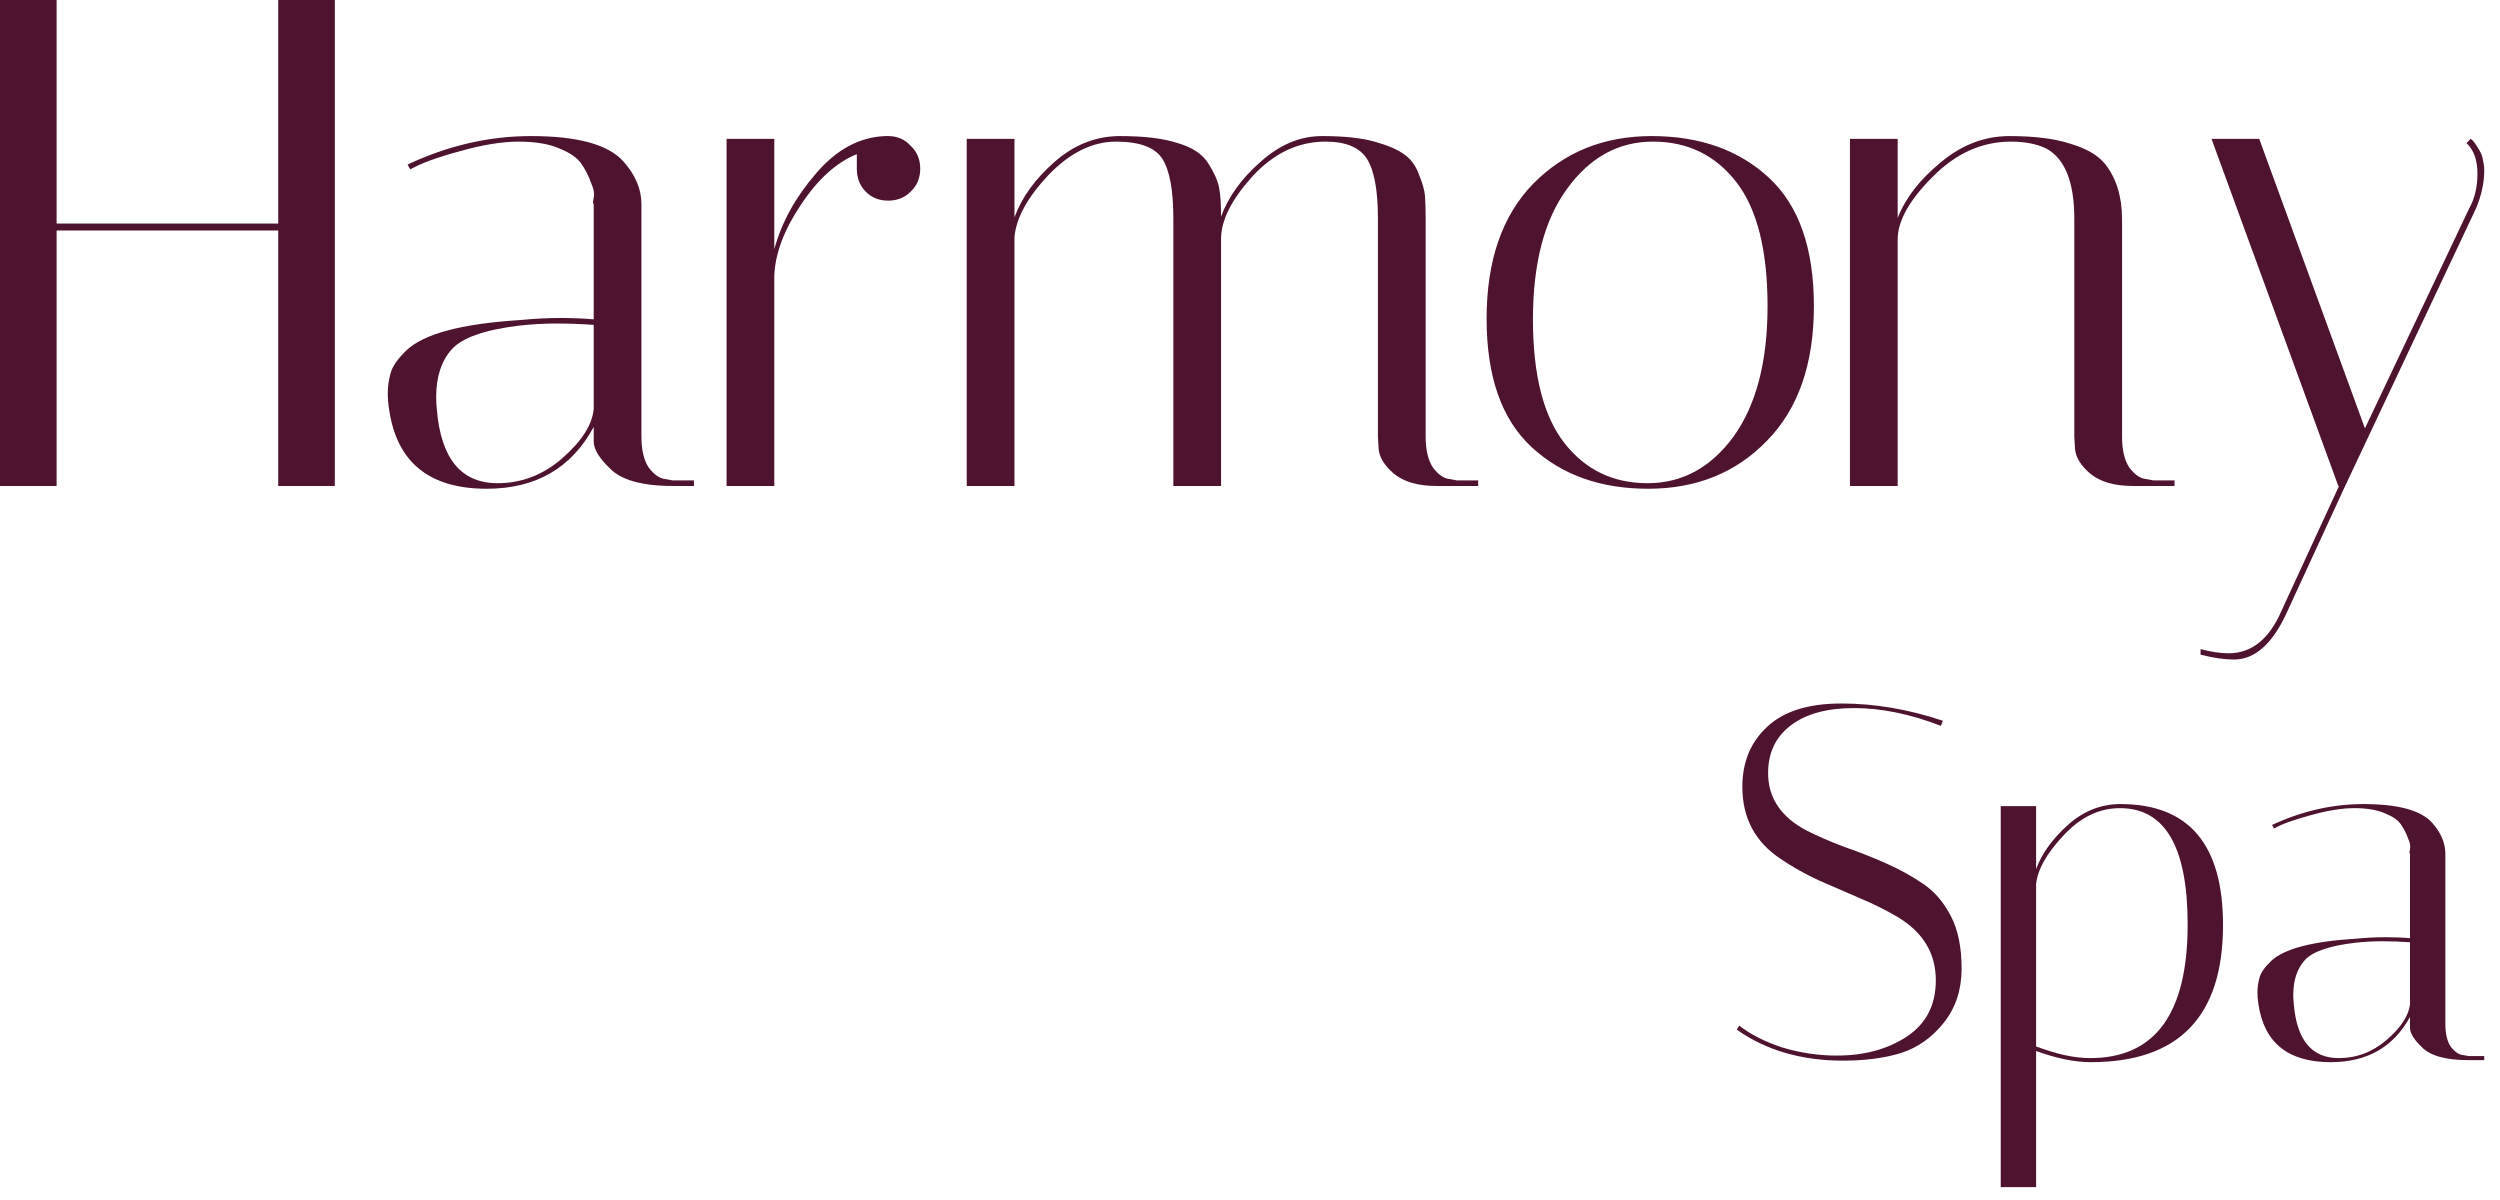
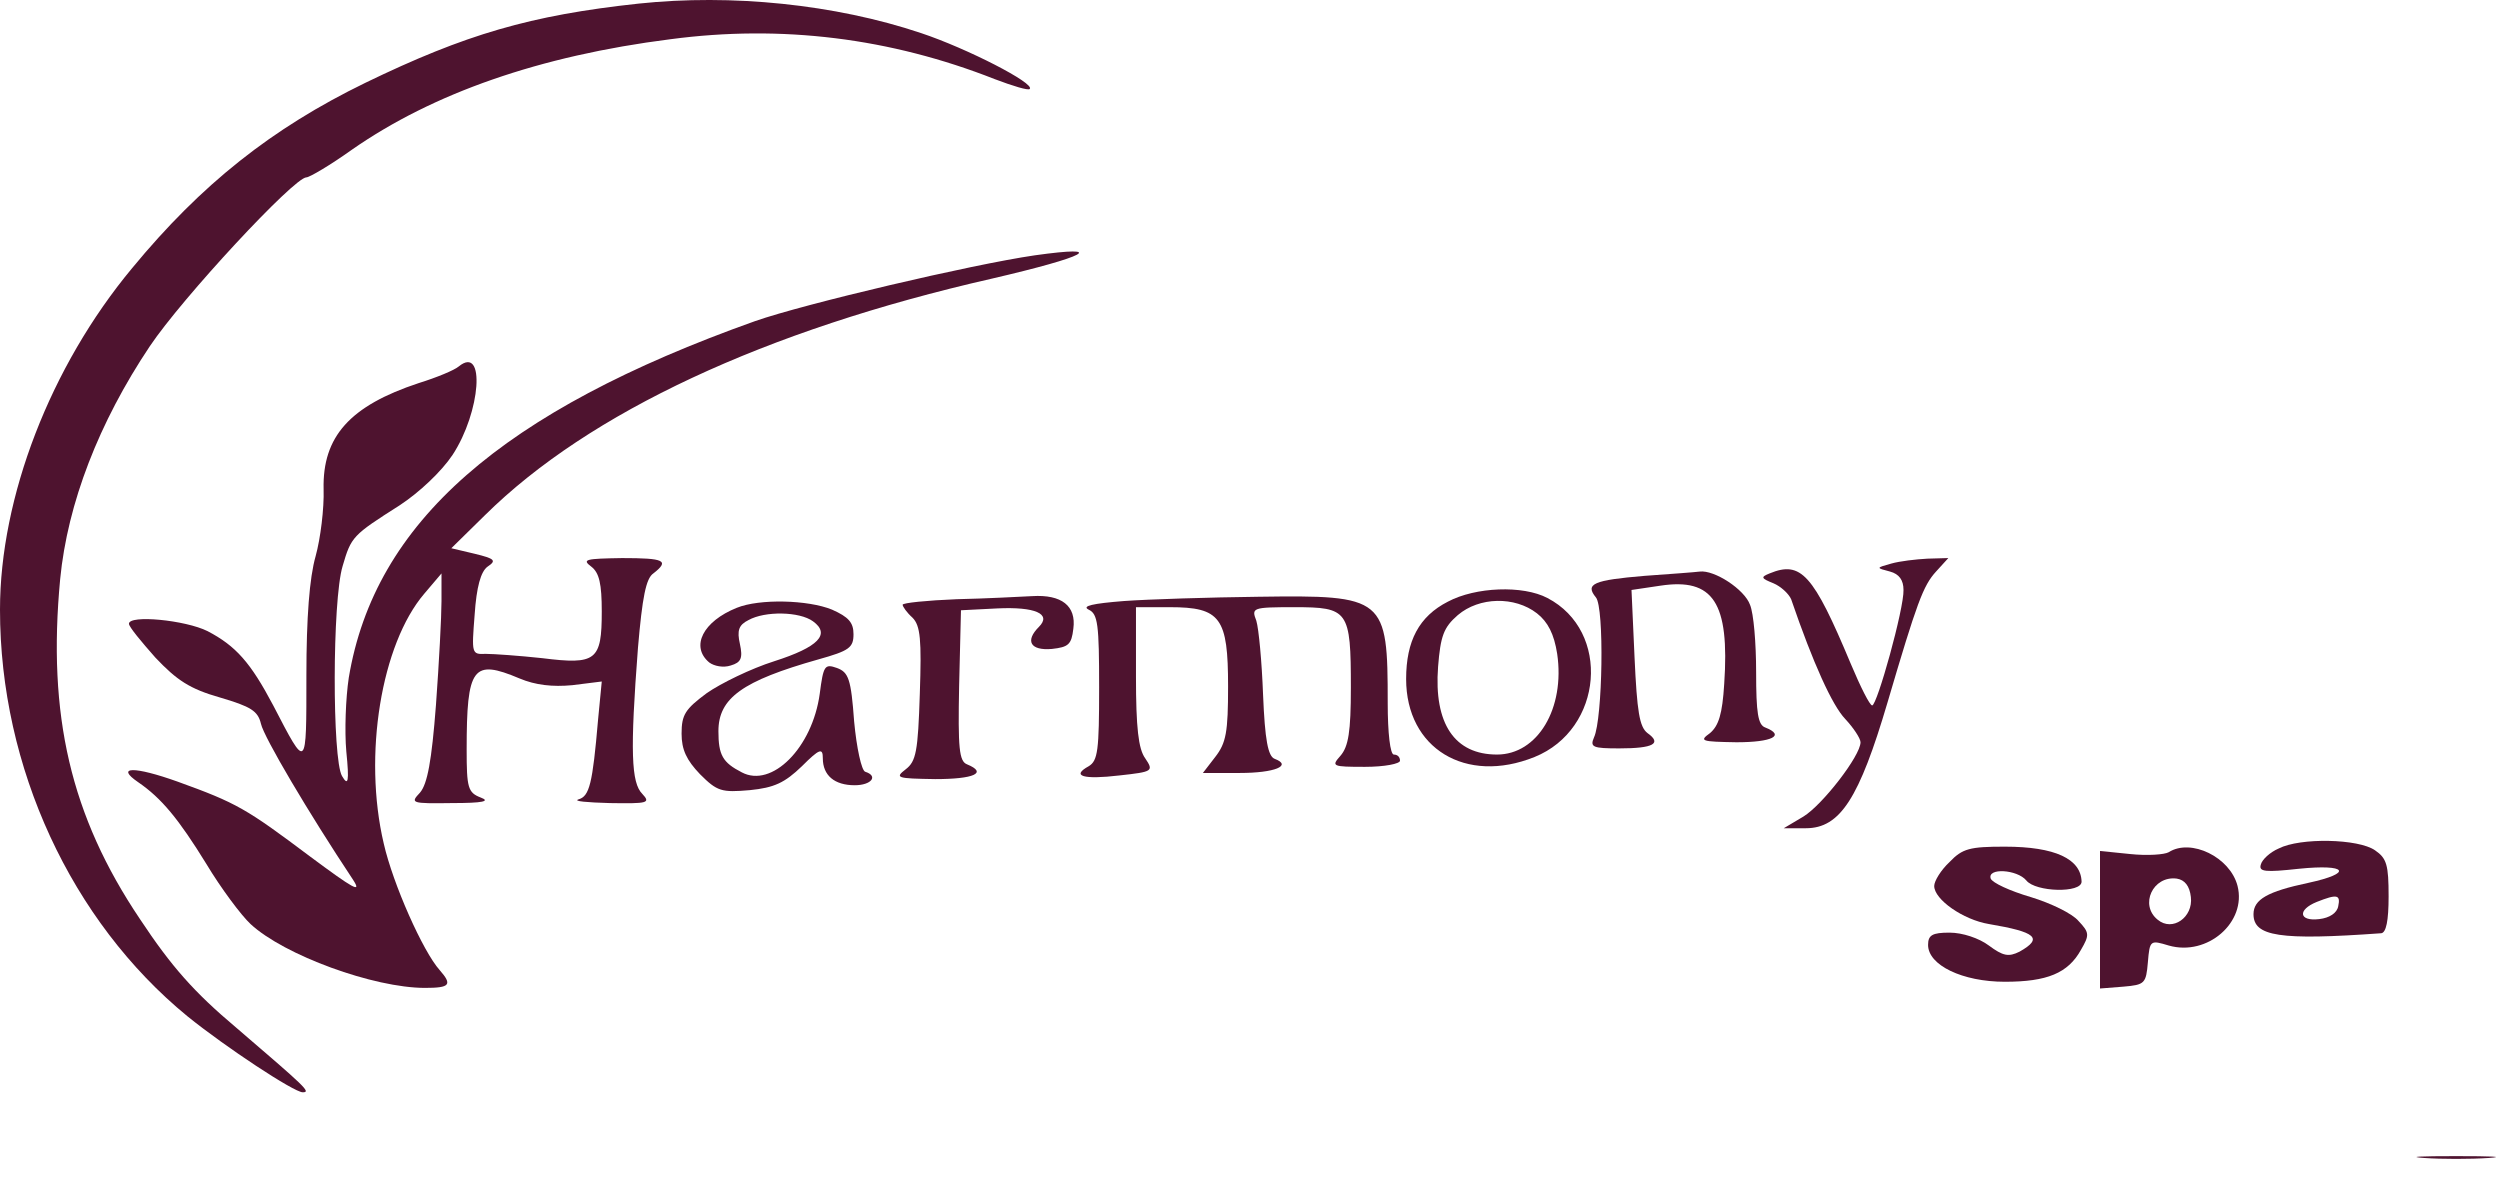
- <svg xmlns="http://www.w3.org/2000/svg" width="100" height="48" viewBox="0 0 100 48" fill="none">
-   <path d="M2.264 19.439H0V0H2.264V8.942H11.129V0H13.393V19.439H11.129V9.22H2.264V19.439Z" fill="#4E132F" />
-   <path d="M26.912 19.439C25.676 19.439 24.83 19.198 24.375 18.717C23.957 18.31 23.748 17.958 23.748 17.662V17.079C22.857 18.726 21.43 19.55 19.466 19.55C17.174 19.55 15.874 18.495 15.565 16.384C15.529 16.162 15.511 15.94 15.511 15.718C15.511 15.477 15.547 15.218 15.62 14.94C15.692 14.663 15.902 14.357 16.247 14.024C16.938 13.357 18.456 12.95 20.802 12.802C21.384 12.746 21.921 12.719 22.412 12.719C22.902 12.719 23.348 12.737 23.748 12.774V8.164C23.712 8.146 23.712 8.063 23.748 7.914C23.785 7.748 23.748 7.544 23.639 7.304C23.548 7.044 23.421 6.794 23.257 6.554C23.093 6.313 22.802 6.109 22.384 5.943C21.966 5.758 21.421 5.665 20.748 5.665C20.075 5.665 19.284 5.795 18.375 6.054C17.483 6.295 16.829 6.535 16.411 6.776L16.302 6.582C17.92 5.822 19.566 5.443 21.239 5.443C23.112 5.443 24.348 5.785 24.948 6.47C25.421 7.007 25.657 7.572 25.657 8.164V17.467C25.657 18.004 25.758 18.421 25.958 18.717C26.176 18.995 26.394 19.143 26.612 19.161L26.912 19.217H27.758V19.439H26.912ZM19.902 19.328C20.866 19.328 21.73 18.995 22.493 18.328C23.275 17.643 23.694 16.986 23.748 16.357V12.996C23.257 12.959 22.757 12.941 22.248 12.941C21.757 12.941 21.266 12.969 20.775 13.024C19.393 13.191 18.493 13.505 18.075 13.968C17.656 14.431 17.447 15.07 17.447 15.884C17.447 16.033 17.456 16.199 17.474 16.384C17.638 18.347 18.447 19.328 19.902 19.328Z" fill="#4E132F" />
-   <path d="M34.273 6.748V6.165C33.454 6.498 32.709 7.174 32.036 8.192C31.363 9.192 31.008 10.136 30.972 11.025V19.439H29.063V5.554H30.972V9.969C31.263 8.896 31.818 7.887 32.636 6.943C33.454 5.98 34.382 5.48 35.418 5.443H35.527C35.891 5.443 36.191 5.573 36.427 5.832C36.682 6.072 36.809 6.378 36.809 6.748C36.809 7.118 36.682 7.424 36.427 7.665C36.191 7.905 35.891 8.026 35.527 8.026C35.164 8.026 34.864 7.905 34.627 7.665C34.391 7.424 34.273 7.118 34.273 6.748Z" fill="#4E132F" />
-   <path d="M55.117 8.748C55.117 7.618 54.972 6.822 54.681 6.359C54.39 5.896 53.835 5.665 53.017 5.665C51.926 5.665 50.953 6.128 50.098 7.054C49.262 7.979 48.843 8.812 48.843 9.553V19.439H46.934V8.748C46.934 7.618 46.789 6.822 46.498 6.359C46.207 5.896 45.588 5.665 44.643 5.665C43.697 5.665 42.797 6.109 41.942 6.998C41.106 7.887 40.651 8.711 40.579 9.47V19.439H38.669V5.554H40.579V8.692C40.87 7.896 41.406 7.155 42.188 6.47C42.97 5.785 43.843 5.443 44.806 5.443C45.77 5.443 46.534 5.535 47.098 5.721C47.68 5.887 48.089 6.156 48.325 6.526C48.562 6.896 48.707 7.22 48.762 7.498C48.816 7.776 48.843 8.164 48.843 8.664C49.134 7.868 49.662 7.137 50.425 6.47C51.189 5.785 52.008 5.443 52.88 5.443C53.753 5.443 54.453 5.517 54.981 5.665C55.508 5.813 55.899 5.98 56.154 6.165C56.426 6.35 56.627 6.619 56.754 6.97C56.899 7.322 56.981 7.609 56.999 7.831C57.017 8.053 57.026 8.368 57.026 8.775V17.467C57.026 18.004 57.127 18.421 57.327 18.717C57.545 18.995 57.763 19.143 57.981 19.161L58.281 19.217H59.127V19.439H57.463C56.717 19.439 56.145 19.272 55.745 18.939C55.363 18.606 55.163 18.273 55.144 17.939L55.117 17.467V8.748Z" fill="#4E132F" />
-   <path d="M65.928 19.55C64.019 19.55 62.464 18.995 61.264 17.884C60.064 16.773 59.464 15.061 59.464 12.746C59.464 10.432 60.082 8.636 61.318 7.359C62.573 6.082 64.155 5.443 66.065 5.443C67.992 5.443 69.556 5.998 70.756 7.109C71.956 8.22 72.556 9.932 72.556 12.247C72.556 14.561 71.929 16.357 70.674 17.634C69.438 18.911 67.856 19.55 65.928 19.55ZM66.119 5.665C64.737 5.665 63.591 6.295 62.682 7.553C61.773 8.794 61.318 10.534 61.318 12.774C61.318 14.996 61.737 16.643 62.573 17.717C63.41 18.791 64.519 19.328 65.901 19.328C67.283 19.328 68.428 18.708 69.338 17.467C70.247 16.208 70.702 14.468 70.702 12.247C70.702 10.007 70.283 8.35 69.447 7.276C68.61 6.202 67.501 5.665 66.119 5.665Z" fill="#4E132F" />
-   <path d="M85.318 19.439C84.572 19.439 84 19.272 83.6 18.939C83.218 18.606 83.018 18.273 82.999 17.939L82.972 17.467V8.748C82.972 7.285 82.599 6.35 81.854 5.943C81.472 5.758 80.999 5.665 80.435 5.665C79.272 5.665 78.226 6.137 77.299 7.081C76.371 8.007 75.907 8.84 75.907 9.581V19.439H73.998V5.554H75.907V8.72C76.217 7.924 76.789 7.183 77.626 6.498C78.462 5.795 79.381 5.443 80.381 5.443C81.381 5.443 82.19 5.545 82.808 5.748C83.445 5.934 83.909 6.202 84.2 6.554C84.654 7.128 84.882 7.868 84.882 8.775V17.467C84.882 18.004 84.981 18.421 85.182 18.717C85.4 18.995 85.618 19.143 85.836 19.161L86.136 19.217H86.982V19.439H85.318Z" fill="#4E132F" />
-   <path d="M91.515 24.41C90.933 25.724 90.215 26.381 89.36 26.381C88.978 26.381 88.532 26.317 88.023 26.187V25.965C88.442 26.076 88.814 26.132 89.142 26.132C90.069 26.132 90.778 25.558 91.269 24.41L93.561 19.439H93.533L88.46 5.554H90.369L94.597 17.134L98.77 8.331C98.989 7.942 99.098 7.479 99.098 6.943C99.098 6.406 98.952 5.998 98.661 5.721L98.825 5.554C98.898 5.591 98.989 5.702 99.098 5.887C99.225 6.072 99.298 6.239 99.316 6.387C99.352 6.535 99.37 6.674 99.37 6.804C99.37 7.304 99.261 7.813 99.043 8.331L93.806 19.439L91.515 24.41Z" fill="#4E132F" />
-   <path d="M77.635 29.034C76.409 28.56 75.251 28.323 74.159 28.323C73.082 28.323 72.24 28.553 71.633 29.014C71.027 29.474 70.724 30.111 70.724 30.924C70.724 31.913 71.236 32.678 72.26 33.22C72.718 33.45 73.216 33.667 73.755 33.87C74.308 34.06 74.86 34.277 75.412 34.521C75.965 34.765 76.47 35.042 76.928 35.354C77.386 35.666 77.757 36.099 78.04 36.654C78.322 37.196 78.464 37.894 78.464 38.748C78.464 39.588 78.228 40.306 77.757 40.902C77.285 41.498 76.713 41.904 76.039 42.121C75.379 42.324 74.604 42.426 73.715 42.426C72.058 42.426 70.643 42.013 69.471 41.186L69.572 41.024C70.017 41.376 70.589 41.667 71.29 41.898C72.004 42.114 72.731 42.223 73.472 42.223C74.564 42.223 75.493 41.972 76.261 41.471C77.043 40.956 77.433 40.204 77.433 39.215C77.433 38.131 76.921 37.285 75.897 36.675C75.439 36.404 74.934 36.153 74.382 35.923C73.843 35.693 73.297 35.456 72.745 35.212C72.193 34.954 71.687 34.67 71.229 34.358C70.205 33.681 69.694 32.719 69.694 31.472C69.694 30.483 70.024 29.684 70.684 29.075C71.344 28.451 72.334 28.14 73.654 28.14C74.988 28.14 76.342 28.37 77.716 28.831L77.635 29.034Z" fill="#4E132F" />
-   <path d="M80.029 32.245H81.444V34.765C81.673 34.141 82.097 33.552 82.717 32.997C83.337 32.441 84.037 32.163 84.819 32.163C87.553 32.163 88.921 33.776 88.921 37C88.921 40.658 87.156 42.487 83.626 42.487C82.993 42.487 82.266 42.338 81.444 42.04V47.486H80.029V32.245ZM84.798 32.326C83.963 32.326 83.209 32.692 82.535 33.423C81.861 34.141 81.498 34.792 81.444 35.374V41.857C82.266 42.169 82.986 42.324 83.606 42.324C86.206 42.324 87.506 40.543 87.506 36.98C87.506 33.877 86.604 32.326 84.798 32.326Z" fill="#4E132F" />
-   <path d="M98.744 42.406C97.828 42.406 97.201 42.23 96.864 41.877C96.555 41.579 96.4 41.322 96.4 41.105V40.678C95.74 41.884 94.682 42.487 93.227 42.487C91.529 42.487 90.566 41.715 90.337 40.17C90.31 40.008 90.297 39.845 90.297 39.682C90.297 39.506 90.324 39.317 90.378 39.114C90.431 38.91 90.586 38.687 90.842 38.443C91.354 37.955 92.479 37.657 94.217 37.549C94.648 37.508 95.046 37.488 95.409 37.488C95.773 37.488 96.103 37.501 96.4 37.528V34.155C96.373 34.141 96.373 34.08 96.4 33.972C96.427 33.85 96.4 33.701 96.319 33.525C96.251 33.335 96.157 33.152 96.036 32.976C95.915 32.8 95.699 32.651 95.389 32.529C95.079 32.394 94.675 32.326 94.177 32.326C93.678 32.326 93.092 32.421 92.419 32.611C91.758 32.787 91.273 32.963 90.964 33.139L90.883 32.997C92.082 32.441 93.301 32.163 94.54 32.163C95.928 32.163 96.844 32.414 97.289 32.915C97.639 33.308 97.814 33.721 97.814 34.155V40.963C97.814 41.356 97.888 41.66 98.037 41.877C98.198 42.081 98.36 42.189 98.522 42.202L98.744 42.243H99.37V42.406H98.744ZM93.55 42.324C94.264 42.324 94.904 42.081 95.47 41.593C96.049 41.092 96.359 40.611 96.4 40.15V37.691C96.036 37.664 95.665 37.65 95.288 37.65C94.924 37.65 94.561 37.671 94.197 37.711C93.173 37.833 92.506 38.063 92.196 38.402C91.886 38.741 91.731 39.208 91.731 39.804C91.731 39.913 91.738 40.035 91.752 40.17C91.873 41.606 92.472 42.324 93.55 42.324Z" fill="#4E132F" />
+ <svg xmlns="http://www.w3.org/2000/svg" width="95" height="45" viewBox="0 0 95 45" fill="none">
+   <path d="M24.267 0.137C20.16 0.58 17.687 1.304 13.883 3.147C10.337 4.873 7.653 6.997 5.017 10.194C1.913 13.927 0 18.897 0 23.167C0 29.163 2.707 34.997 7.117 38.614C8.587 39.803 11.177 41.507 11.503 41.507C11.83 41.507 11.62 41.32 8.983 39.057C7.373 37.703 6.51 36.724 5.32 34.927C2.683 31.007 1.797 27.18 2.287 22C2.567 19.13 3.757 16.05 5.693 13.157C6.93 11.313 11.177 6.74 11.643 6.74C11.76 6.74 12.553 6.274 13.37 5.69C16.45 3.543 20.51 2.12 25.48 1.49C29.703 0.93 33.833 1.444 37.8 3.007C38.477 3.264 39.083 3.45 39.13 3.38C39.34 3.17 36.75 1.84 35 1.257C31.733 0.16 27.79 -0.237 24.267 0.137Z" fill="#4E132F" />
+   <path d="M39.317 9.703C36.913 10.053 30.567 11.547 28.7 12.2C19.063 15.63 14.233 19.853 13.253 25.757C13.137 26.527 13.09 27.787 13.16 28.557C13.277 29.723 13.23 29.887 12.997 29.49C12.623 28.86 12.623 22.817 13.02 21.51C13.347 20.39 13.393 20.343 15.19 19.2C15.937 18.71 16.777 17.917 17.197 17.287C18.27 15.653 18.457 13.087 17.43 13.927C17.267 14.067 16.59 14.347 15.913 14.557C13.3 15.42 12.25 16.587 12.297 18.593C12.32 19.317 12.18 20.46 11.993 21.137C11.76 21.953 11.643 23.47 11.643 25.663C11.643 29.303 11.667 29.28 10.383 26.807C9.52 25.173 8.96 24.543 7.887 23.983C7.047 23.563 4.9 23.353 4.9 23.703C4.9 23.82 5.367 24.38 5.903 24.987C6.72 25.85 7.21 26.177 8.353 26.503C9.543 26.853 9.8 27.017 9.917 27.507C10.033 28.02 11.713 30.867 13.417 33.433C13.767 33.97 13.417 33.76 11.783 32.547C9.357 30.727 9.007 30.517 6.743 29.7C5.11 29.117 4.363 29.117 5.25 29.723C6.137 30.33 6.79 31.123 7.84 32.827C8.4 33.76 9.17 34.787 9.52 35.113C10.803 36.303 14.21 37.54 16.147 37.54C17.103 37.54 17.197 37.423 16.707 36.863C16.077 36.163 14.933 33.597 14.583 32.057C13.79 28.697 14.49 24.473 16.123 22.56L16.777 21.79V22.84C16.777 23.423 16.683 25.197 16.567 26.783C16.403 28.93 16.24 29.793 15.96 30.12C15.587 30.517 15.61 30.54 17.173 30.517C18.363 30.517 18.643 30.447 18.27 30.307C17.78 30.12 17.733 29.933 17.733 28.487C17.733 25.337 17.967 25.033 19.74 25.78C20.347 26.037 21 26.107 21.747 26.037L22.867 25.897L22.727 27.343C22.517 29.793 22.4 30.26 21.98 30.377C21.77 30.447 22.307 30.493 23.17 30.517C24.617 30.54 24.733 30.517 24.407 30.167C23.987 29.747 23.94 28.557 24.243 24.613C24.407 22.7 24.547 21.977 24.827 21.79C25.457 21.3 25.247 21.207 23.637 21.207C22.26 21.23 22.097 21.253 22.47 21.533C22.773 21.767 22.867 22.187 22.867 23.237C22.867 25.103 22.657 25.267 20.603 25.01C19.74 24.917 18.76 24.847 18.457 24.847C17.92 24.87 17.92 24.847 18.037 23.353C18.107 22.303 18.27 21.72 18.527 21.533C18.877 21.3 18.807 21.23 18.037 21.043L17.15 20.833L18.433 19.573C22.377 15.677 29.073 12.55 37.683 10.59C41.3 9.75 42.14 9.307 39.317 9.703Z" fill="#4E132F" />
+   <path d="M71.867 21.416C71.283 21.579 71.283 21.579 71.82 21.719C72.17 21.813 72.333 22.046 72.333 22.419C72.357 23.119 71.33 26.806 71.143 26.806C71.05 26.806 70.7 26.106 70.327 25.219C68.903 21.813 68.437 21.299 67.247 21.789C66.897 21.929 66.92 21.976 67.387 22.163C67.667 22.279 67.97 22.559 68.063 22.769C68.903 25.219 69.627 26.806 70.117 27.319C70.443 27.669 70.7 28.066 70.7 28.206C70.7 28.719 69.253 30.586 68.53 31.029L67.783 31.473H68.623C69.93 31.473 70.653 30.329 71.727 26.689C72.847 22.886 73.08 22.256 73.57 21.719L74.037 21.206L73.243 21.229C72.8 21.253 72.193 21.323 71.867 21.416Z" fill="#4E132F" />
+   <path d="M62.487 21.883C60.55 22.046 60.223 22.186 60.643 22.7C60.97 23.073 60.9 27.32 60.573 28.02C60.41 28.393 60.527 28.439 61.53 28.439C62.837 28.439 63.163 28.253 62.603 27.856C62.3 27.623 62.207 27.04 62.113 24.986L61.997 22.419L63.093 22.256C65.1 21.953 65.73 22.886 65.52 25.989C65.45 27.133 65.31 27.576 64.983 27.856C64.563 28.16 64.633 28.183 65.987 28.206C67.34 28.206 67.853 27.95 67.083 27.646C66.803 27.553 66.733 27.086 66.733 25.546C66.733 24.45 66.64 23.306 66.5 22.98C66.29 22.396 65.147 21.649 64.587 21.72C64.423 21.743 63.467 21.813 62.487 21.883Z" fill="#4E132F" />
+   <path d="M55.02 22.863C53.923 23.423 53.433 24.357 53.433 25.803C53.433 28.44 55.697 29.817 58.31 28.767C60.923 27.716 61.227 23.983 58.8 22.723C57.867 22.233 56.07 22.303 55.02 22.863ZM58.403 23.306C58.823 23.633 59.057 24.1 59.173 24.846C59.477 26.923 58.427 28.673 56.887 28.673C55.277 28.673 54.483 27.506 54.647 25.337C54.74 24.17 54.857 23.843 55.393 23.377C56.21 22.677 57.563 22.653 58.403 23.306Z" fill="#4E132F" />
+   <path d="M36.353 22.77C35.21 22.816 34.3 22.91 34.3 22.98C34.3 23.05 34.463 23.283 34.673 23.47C34.977 23.773 35.023 24.31 34.953 26.363C34.883 28.556 34.813 28.93 34.417 29.233C33.997 29.56 34.067 29.583 35.537 29.606C37.007 29.606 37.543 29.373 36.75 29.046C36.447 28.93 36.4 28.44 36.447 26.06L36.517 23.19L37.893 23.12C39.34 23.05 39.97 23.33 39.48 23.82C38.943 24.356 39.153 24.73 39.97 24.66C40.6 24.59 40.717 24.496 40.787 23.89C40.903 23.026 40.343 22.583 39.223 22.653C38.757 22.676 37.473 22.746 36.353 22.77Z" fill="#4E132F" />
+   <path d="M42.7 22.84C41.533 22.933 41.09 23.027 41.37 23.167C41.72 23.33 41.767 23.727 41.767 26.13C41.767 28.51 41.72 28.907 41.37 29.117C40.693 29.49 41.16 29.63 42.537 29.467C43.82 29.327 43.843 29.303 43.517 28.814C43.26 28.463 43.167 27.647 43.167 25.71V23.073H44.45C46.387 23.073 46.667 23.47 46.667 26.084C46.667 27.81 46.597 28.23 46.177 28.767L45.71 29.373H47.11C48.44 29.373 49.117 29.093 48.44 28.837C48.183 28.744 48.067 28.113 47.997 26.41C47.95 25.15 47.833 23.89 47.74 23.587C47.553 23.097 47.577 23.073 49.187 23.073C51.24 23.073 51.333 23.19 51.333 26.13C51.333 27.81 51.24 28.37 50.937 28.72C50.587 29.117 50.61 29.14 51.87 29.14C52.617 29.14 53.2 29.023 53.2 28.907C53.2 28.767 53.107 28.674 52.967 28.674C52.827 28.674 52.733 27.857 52.733 26.713C52.733 22.7 52.64 22.607 47.81 22.677C45.967 22.7 43.657 22.77 42.7 22.84Z" fill="#4E132F" />
+   <path d="M28 23.096C26.717 23.609 26.227 24.566 26.95 25.173C27.137 25.313 27.487 25.383 27.767 25.289C28.163 25.173 28.233 25.009 28.117 24.473C28 23.959 28.07 23.749 28.443 23.563C29.073 23.213 30.38 23.236 30.893 23.609C31.57 24.099 31.103 24.589 29.423 25.126C28.537 25.406 27.393 25.966 26.857 26.339C26.04 26.946 25.9 27.156 25.9 27.879C25.9 28.486 26.087 28.883 26.6 29.419C27.253 30.073 27.417 30.119 28.49 30.026C29.423 29.933 29.82 29.746 30.473 29.116C31.15 28.439 31.267 28.416 31.267 28.813C31.267 29.466 31.71 29.839 32.48 29.839C33.11 29.839 33.39 29.489 32.877 29.326C32.737 29.279 32.55 28.416 32.457 27.413C32.34 25.803 32.247 25.546 31.803 25.383C31.337 25.219 31.29 25.289 31.15 26.363C30.87 28.416 29.33 29.956 28.187 29.349C27.463 28.976 27.3 28.696 27.3 27.786C27.3 26.526 28.21 25.873 31.103 25.056C32.27 24.729 32.433 24.613 32.433 24.099C32.433 23.656 32.247 23.446 31.617 23.166C30.707 22.793 28.863 22.746 28 23.096Z" fill="#4E132F" />
+   <path d="M86.59 32.243C86.263 32.383 85.96 32.663 85.913 32.849C85.82 33.13 86.077 33.153 87.36 33.013C89.203 32.826 89.437 33.176 87.71 33.55C86.17 33.876 85.633 34.179 85.633 34.739C85.633 35.58 86.613 35.743 90.487 35.463C90.673 35.44 90.767 34.996 90.767 34.063C90.767 32.873 90.697 32.616 90.253 32.313C89.623 31.869 87.407 31.823 86.59 32.243ZM88.853 34.436C88.807 34.693 88.527 34.88 88.13 34.926C87.36 35.02 87.29 34.576 88.037 34.273C88.807 33.969 88.947 33.993 88.853 34.436Z" fill="#4E132F" />
+   <path d="M74.083 32.757C73.757 33.06 73.5 33.48 73.5 33.667C73.5 34.18 74.597 34.95 75.577 35.113C77.373 35.417 77.653 35.65 76.743 36.163C76.323 36.373 76.113 36.327 75.577 35.93C75.203 35.65 74.573 35.44 74.083 35.44C73.43 35.44 73.267 35.533 73.267 35.907C73.267 36.677 74.573 37.307 76.183 37.307C77.793 37.307 78.587 36.98 79.077 36.093C79.403 35.533 79.403 35.44 78.983 34.997C78.75 34.717 77.933 34.32 77.163 34.087C76.37 33.853 75.717 33.55 75.647 33.387C75.507 32.967 76.65 33.037 77 33.457C77.35 33.9 79.1 33.947 79.1 33.503C79.077 32.64 78.097 32.173 76.183 32.173C74.853 32.173 74.573 32.243 74.083 32.757Z" fill="#4E132F" />
+   <path d="M82.413 32.383C82.25 32.477 81.597 32.523 80.943 32.453L79.8 32.337V34.95V37.563L80.687 37.493C81.503 37.423 81.55 37.377 81.62 36.56C81.69 35.72 81.713 35.72 82.413 35.93C83.883 36.35 85.377 35.044 85.027 33.667C84.747 32.57 83.253 31.847 82.413 32.383ZM83.253 34.087C83.347 34.857 82.553 35.417 81.993 34.95C81.293 34.39 81.807 33.27 82.717 33.387C83.02 33.434 83.207 33.667 83.253 34.087Z" fill="#4E132F" />
+   <path d="M92.12 44.003C92.773 44.05 93.893 44.05 94.57 44.003C95.223 43.956 94.687 43.933 93.333 43.933C91.98 43.933 91.443 43.956 92.12 44.003Z" fill="#4E132F" />
</svg>
